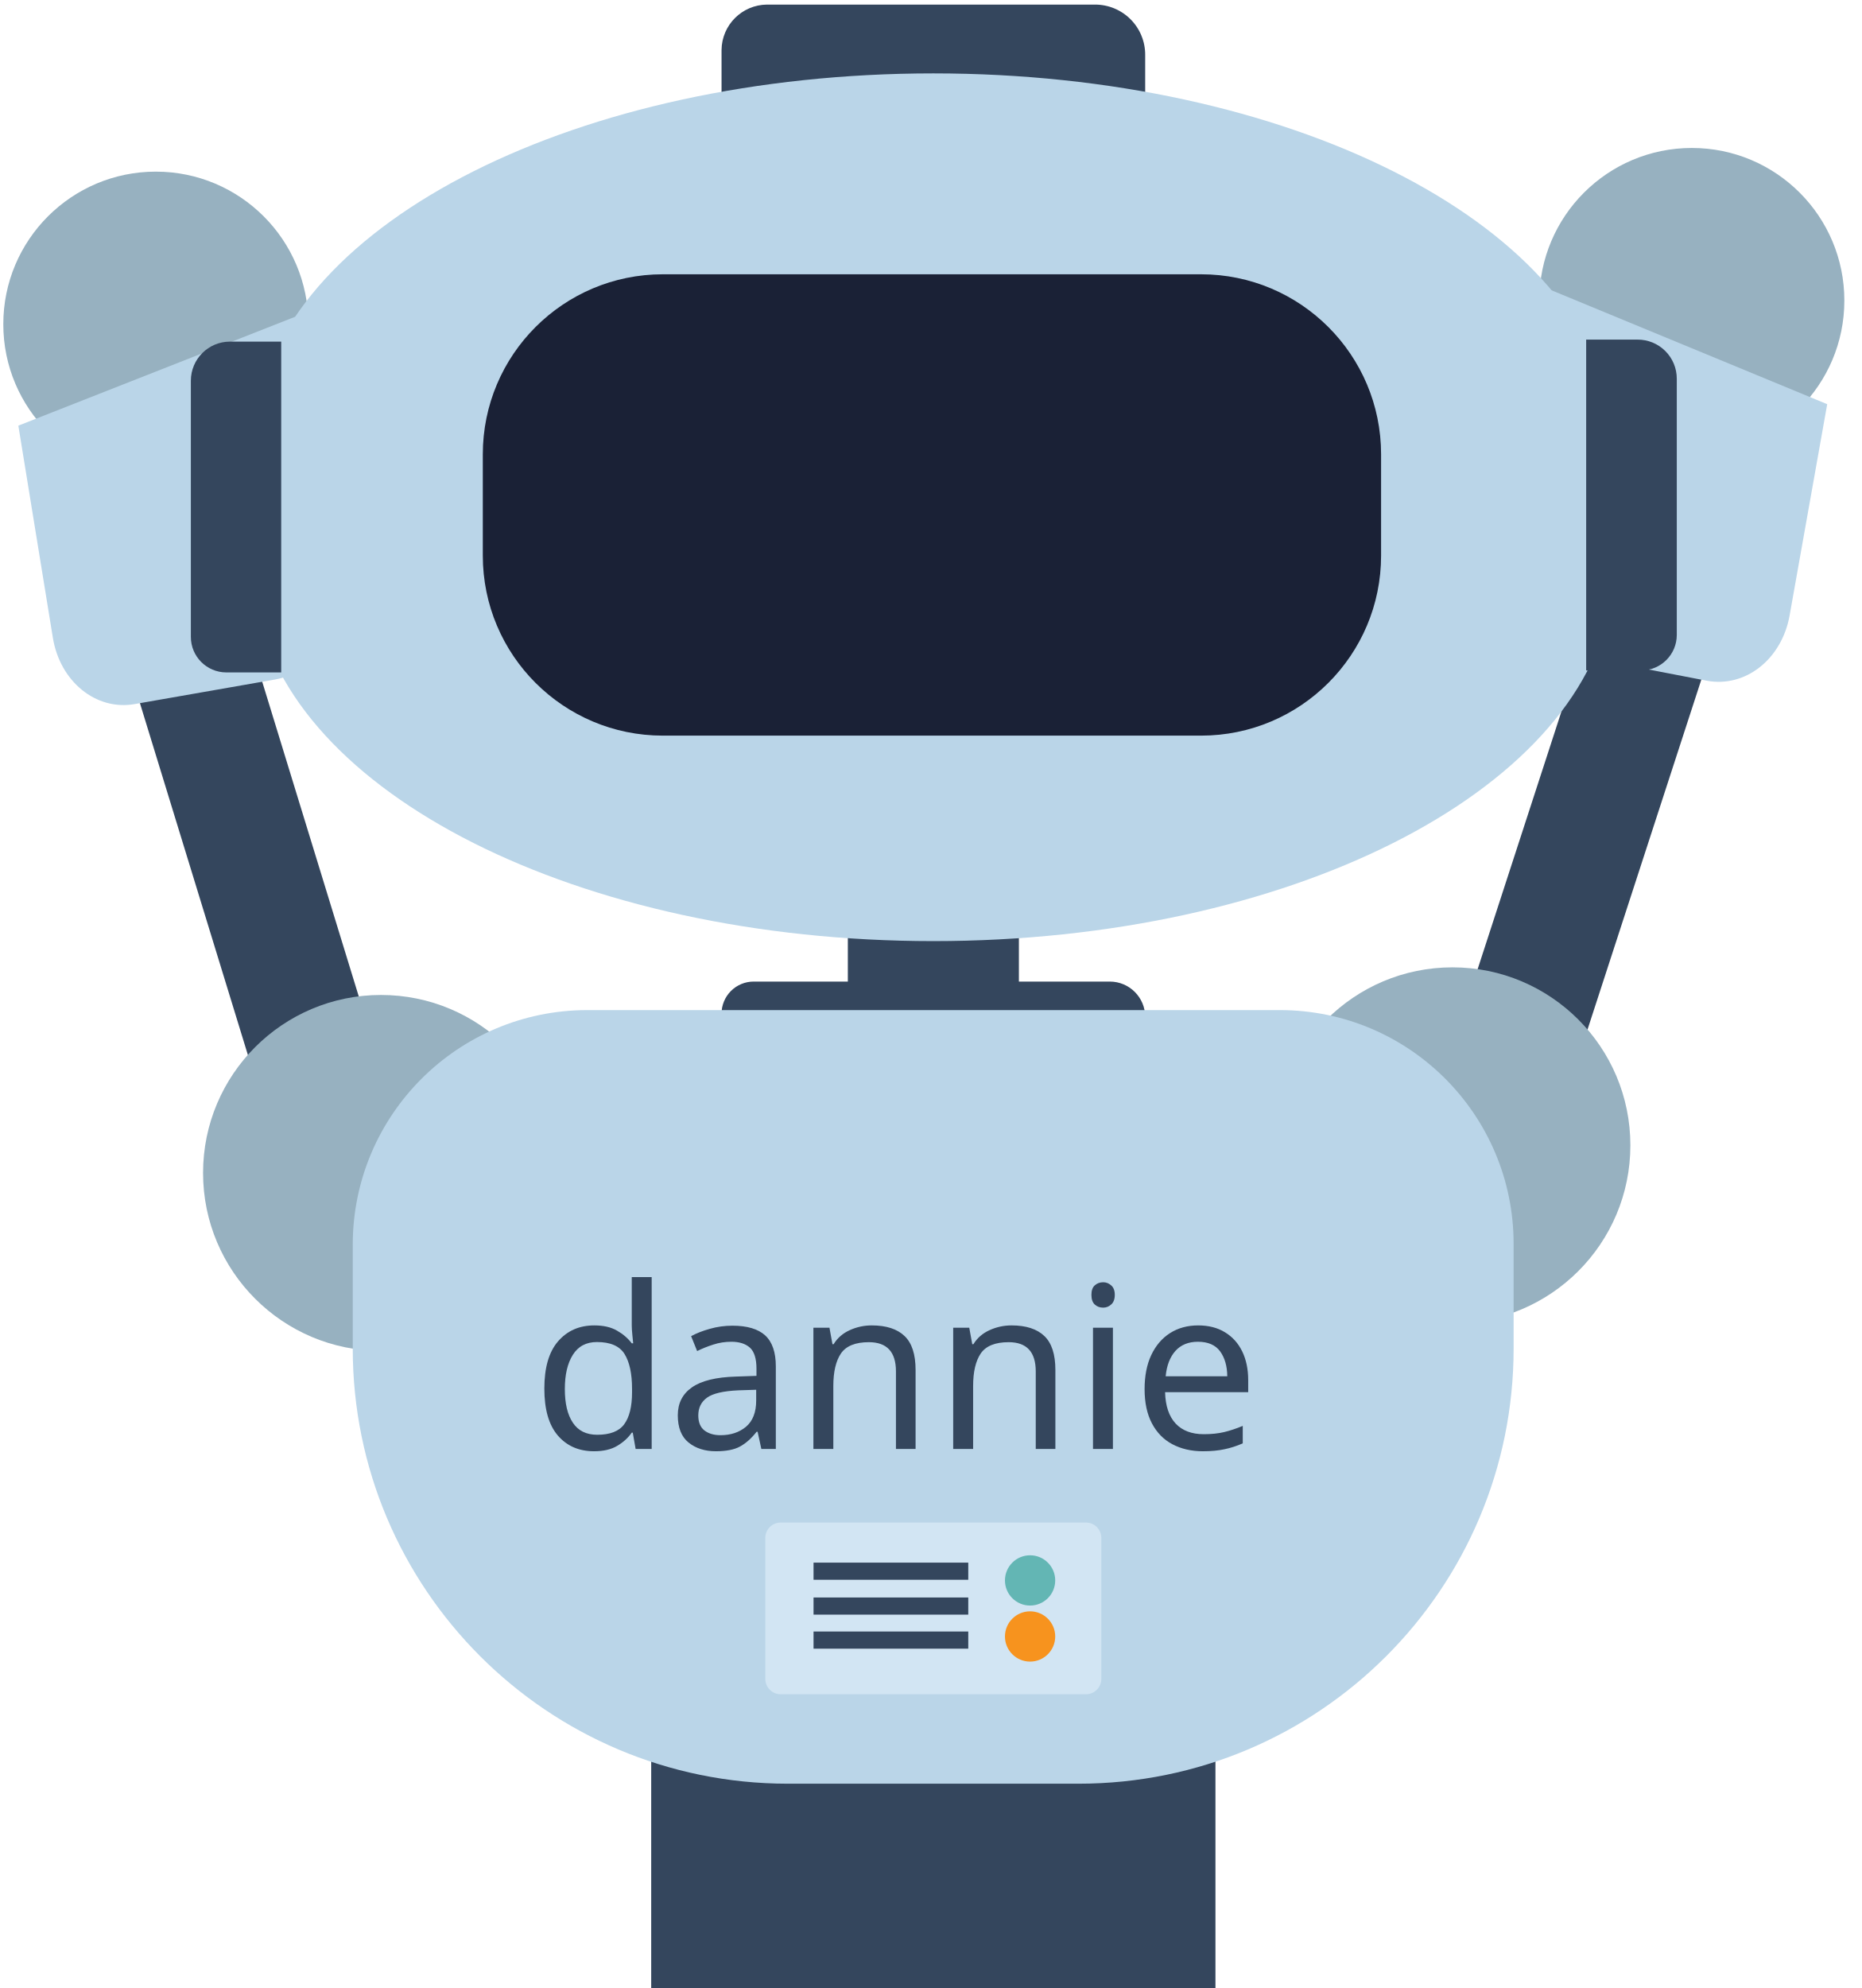
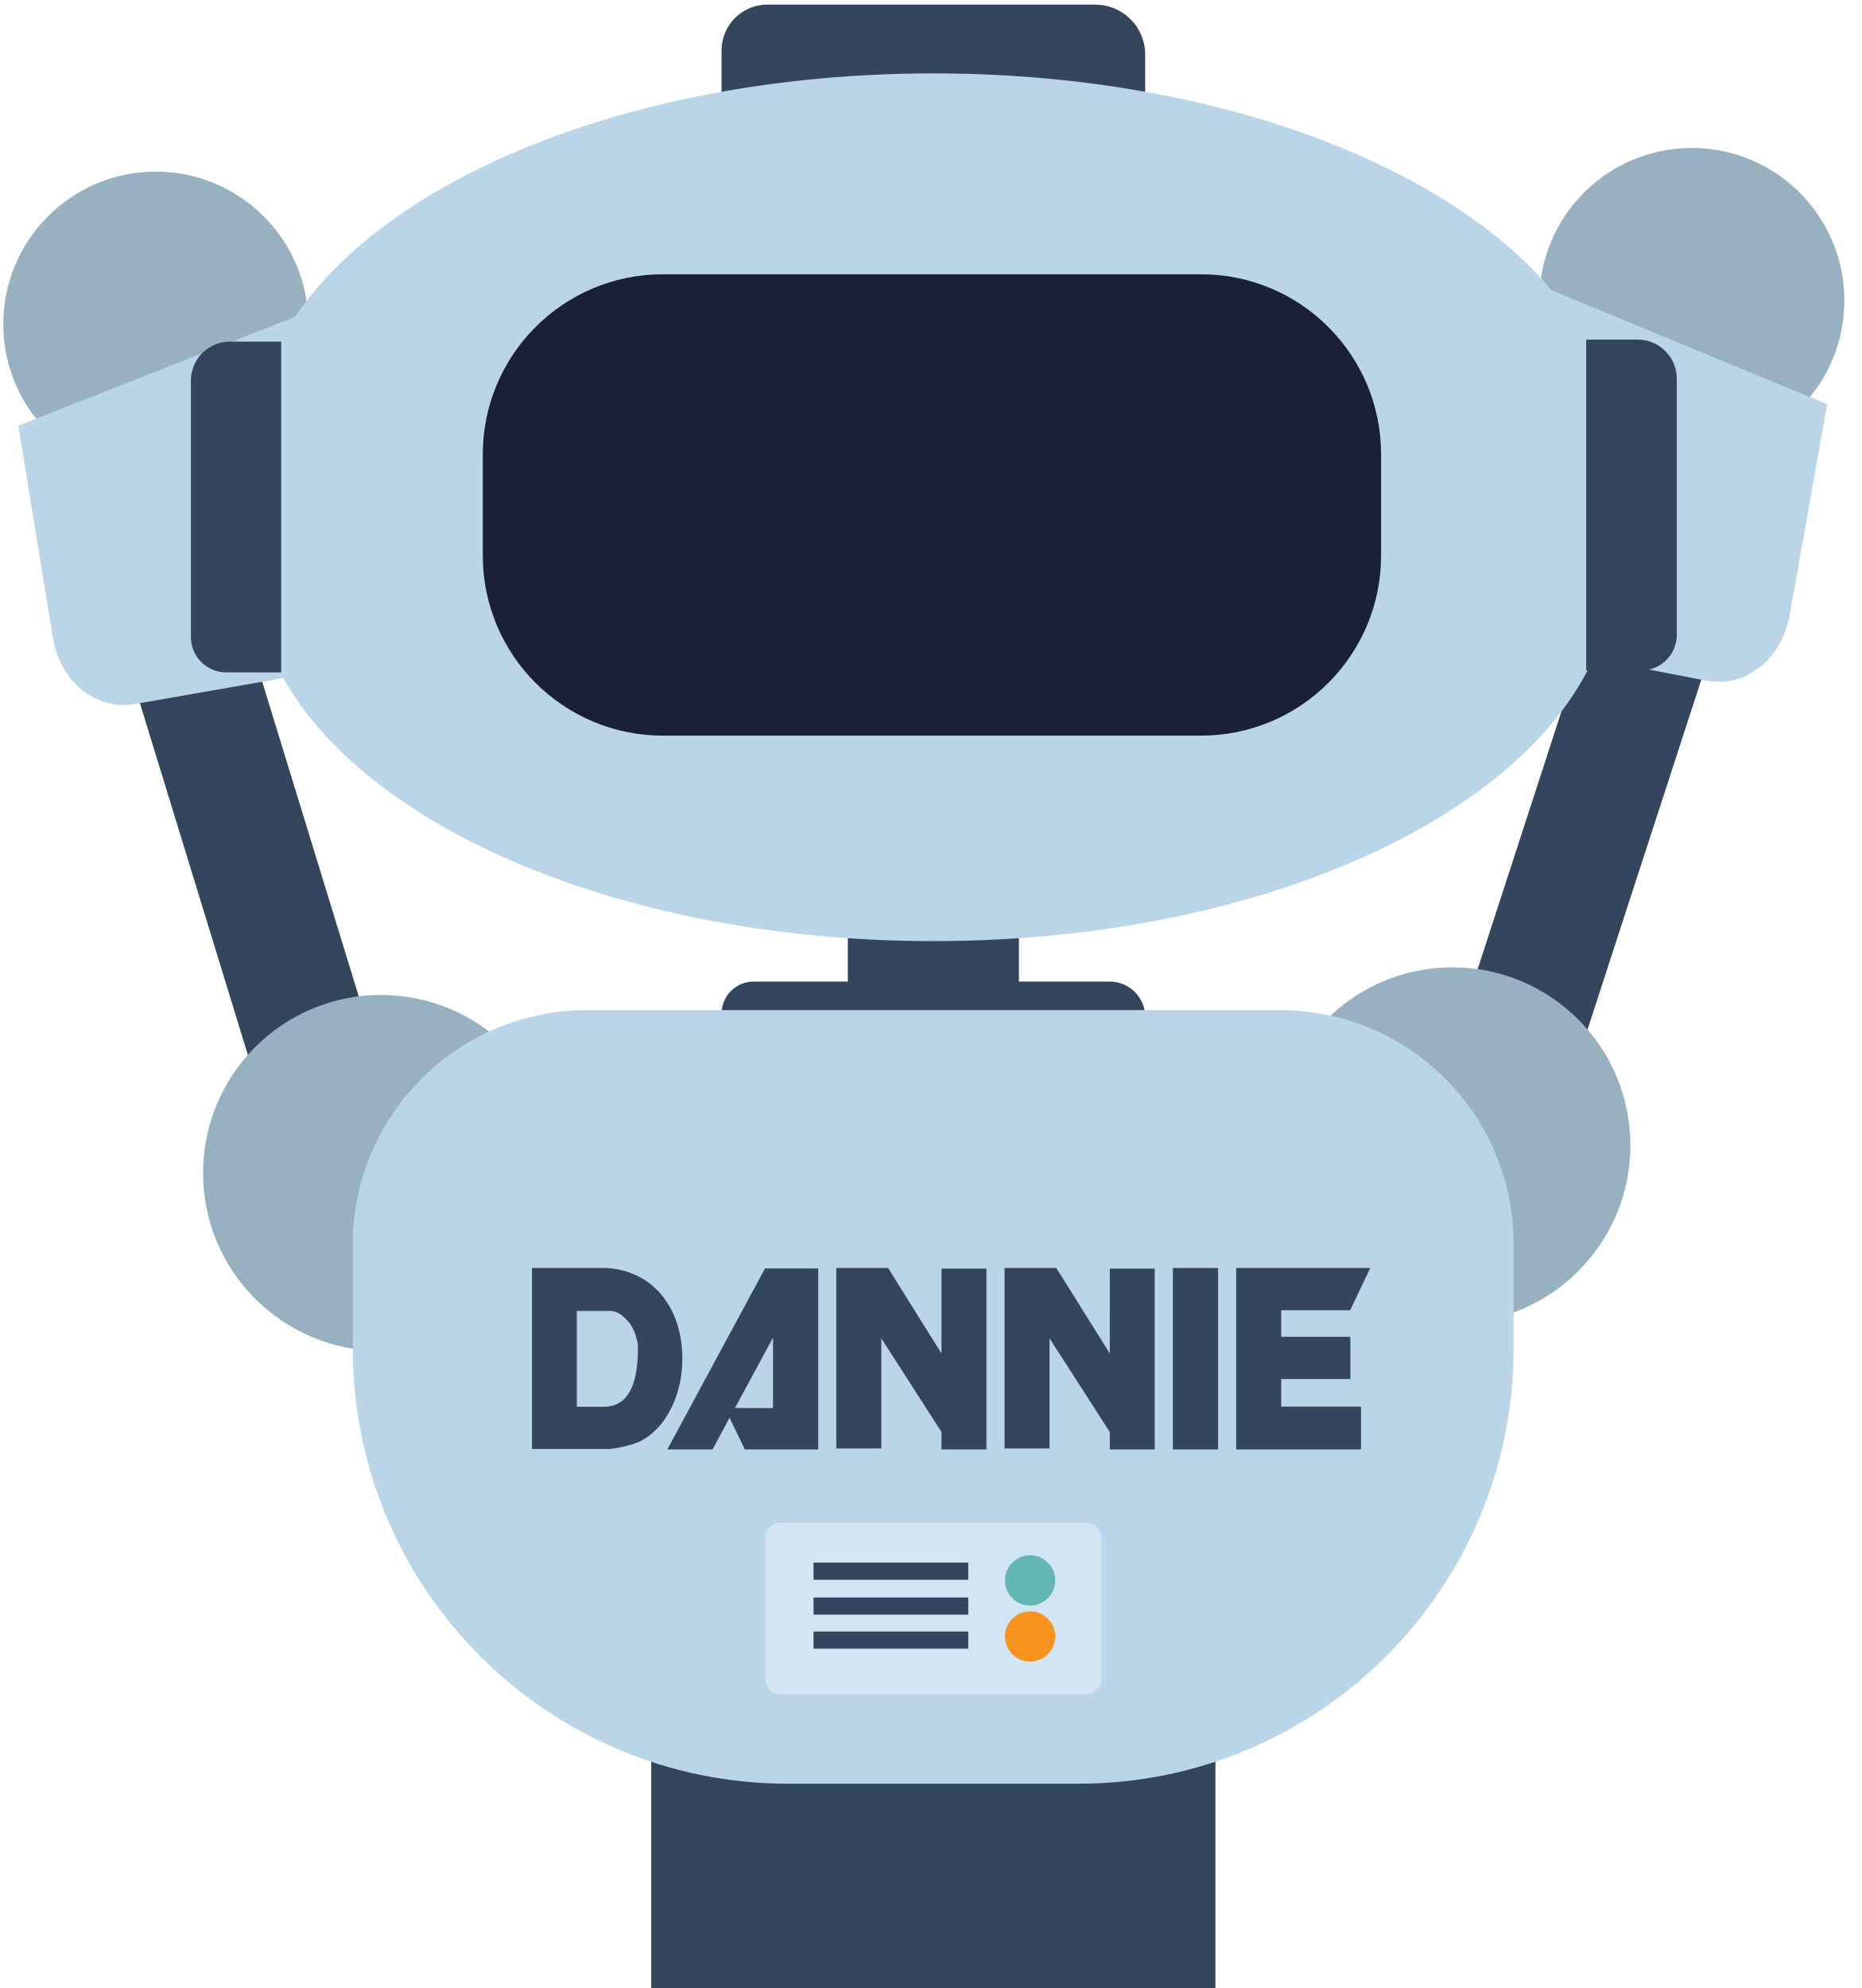
<svg xmlns="http://www.w3.org/2000/svg" viewBox="0 0 202.94 216.71">
  <g id="robots">
    <g>
      <rect x="165.73" y="60.5" width="13.43" height="64.02" transform="translate(37.07 -48.8) rotate(18.02)" fill="#34465d" />
      <circle cx="158.36" cy="124.85" r="19.4" fill="#97b1c0" />
      <circle cx="184.46" cy="32.76" r="16.63" fill="#97b1c0" />
      <path d="M195.12,67.1c-.86,4.78-4.84,7.9-9.05,7.1L170.8,71.26c-4.22-.81-7.16-5.28-6.68-10.15l3-30.31,32.1,13.26Z" fill="#bad5e8" />
    </g>
    <g>
      <rect x="21.29" y="63.28" width="13.43" height="64.02" transform="translate(82.73 178.17) rotate(162.94)" fill="#34465d" />
      <circle cx="41.54" cy="127.86" r="19.4" fill="#97b1c0" />
      <circle cx="16.99" cy="35.34" r="16.63" fill="#97b1c0" />
      <path d="M5.76,69.5c.77,4.79,4.71,8,8.93,7.25L30,74.07c4.23-.74,7.25-5.16,6.84-10L34.34,33.68,2,46.4Z" fill="#bad5e8" />
    </g>
    <rect x="92.44" y="100.05" width="18.65" height="7.48" fill="#34465d" />
    <path d="M82.17,107H121a3.86,3.86,0,0,1,3.86,3.86v2.45a0,0,0,0,1,0,0H78.67a0,0,0,0,1,0,0v-2.8A3.5,3.5,0,0,1,82.17,107Z" fill="#34465d" />
    <path d="M83.62.5h35.78A5.46,5.46,0,0,1,124.86,6v7.16a0,0,0,0,1,0,0H78.67a0,0,0,0,1,0,0V5.45A5,5,0,0,1,83.62.5Z" fill="#34465d" />
    <path d="M176.86,54.21a35.48,35.48,0,0,0-1.25-9.33C172.18,24.17,140.44,8,101.76,8S31.35,24.18,27.92,44.88a35.48,35.48,0,0,0-1.25,9.33h0c0,.35,0,.71,0,1.06s0,.71,0,1.07h0a35.41,35.41,0,0,0,1.25,9.32c3.43,20.71,35.16,36.93,73.84,36.93s70.42-16.22,73.85-36.93a35.41,35.41,0,0,0,1.25-9.32h0c0-.36,0-.71,0-1.07s0-.71,0-1.06Z" fill="#bad5e8" />
    <path d="M11.57,50.35H39.5a4.26,4.26,0,0,1,4.26,4.26V60.2a0,0,0,0,1,0,0H7.7a0,0,0,0,1,0,0v-6A3.87,3.87,0,0,1,11.57,50.35Z" transform="translate(-29.54 81) rotate(-90)" fill="#34465d" />
    <path d="M159.83,50.12h36.06a0,0,0,0,1,0,0v5.59A4.26,4.26,0,0,1,191.63,60H163.7a3.87,3.87,0,0,1-3.87-3.87v-6A0,0,0,0,1,159.83,50.12Z" transform="translate(122.82 232.91) rotate(-90)" fill="#34465d" />
    <rect x="71" y="187.61" width="61.52" height="29.1" fill="#34465d" />
    <path d="M64,110.11h75.54a25.49,25.49,0,0,1,25.49,25.49V147a47.44,47.44,0,0,1-47.44,47.44H85.9A47.44,47.44,0,0,1,38.46,147V135.69A25.58,25.58,0,0,1,64,110.11Z" fill="#bad5e8" />
-     <text transform="translate(57.99 157.95)" font-size="24.66" fill="#34465d" font-family="ROBO">
-       <tspan letter-spacing="-0.13em">d</tspan>
-       <tspan x="14.77" y="0">annie</tspan>
-     </text>
+     <g>
+       <path d="M74.39,148.18a12.53,12.53,0,0,1-.43,3.27,10.89,10.89,0,0,1-1.2,2.82,8.12,8.12,0,0,1-1.85,2.13,5.81,5.81,0,0,1-2.37,1.15,11,11,0,0,1-2.12.4H58V138.22h7.67a8.5,8.5,0,0,1,3.56.74A7.94,7.94,0,0,1,72,141a9.33,9.33,0,0,1,1.78,3.15A12.35,12.35,0,0,1,74.39,148.18ZM69.55,147s0-.17,0-.41a5.91,5.91,0,0,0-.63-1.93,3.66,3.66,0,0,0-.82-1,2.37,2.37,0,0,0-1.52-.76H62.89v10.45h3Q69.55,153.31,69.55,147Z" fill="#34465d" />
+       <path d="M89.21,158h-8l-1.67-3.45L77.69,158H72.76l10.65-19.73h5.8Zm-4.93-4.51v-7.67l-4.15,7.67Z" fill="#34465d" />
+       <path d="M107.55,158h-4.9V156.1l-6.56-10.21v12H91.18V138.22h5.65l5.82,9.32v-9.25h4.9Z" fill="#34465d" />
+       <path d="M125.9,158H121V156.1l-6.57-10.21v12h-4.9V138.22h5.64l5.83,9.32v-9.25h4.9Z" fill="#34465d" />
+       <path d="M132.81,158h-4.93V138.22h4.93Z" fill="#34465d" />
+       <path d="M149.4,138.22l-2.19,4.61h-7.52v2.89h7.54v4.61h-7.54v3h8.7V158H134.78V138.22Z" fill="#34465d" />
+     </g>
    <rect x="83.44" y="165.97" width="36.64" height="18.72" rx="1.68" fill="#d2e5f3" />
    <circle cx="112.31" cy="172.28" r="2.74" fill="#63b6b4" />
    <circle cx="112.31" cy="178.39" r="2.74" fill="#f7931e" />
    <rect x="88.7" y="170.34" width="16.87" height="1.87" fill="#34465d" />
    <rect x="88.7" y="174.14" width="16.87" height="1.87" fill="#34465d" />
    <rect x="88.7" y="177.85" width="16.87" height="1.87" fill="#34465d" />
    <rect id="eye_display" x="52.64" y="29.9" width="97.94" height="50.29" rx="19.63" fill="#1a2136" />
  </g>
</svg>
